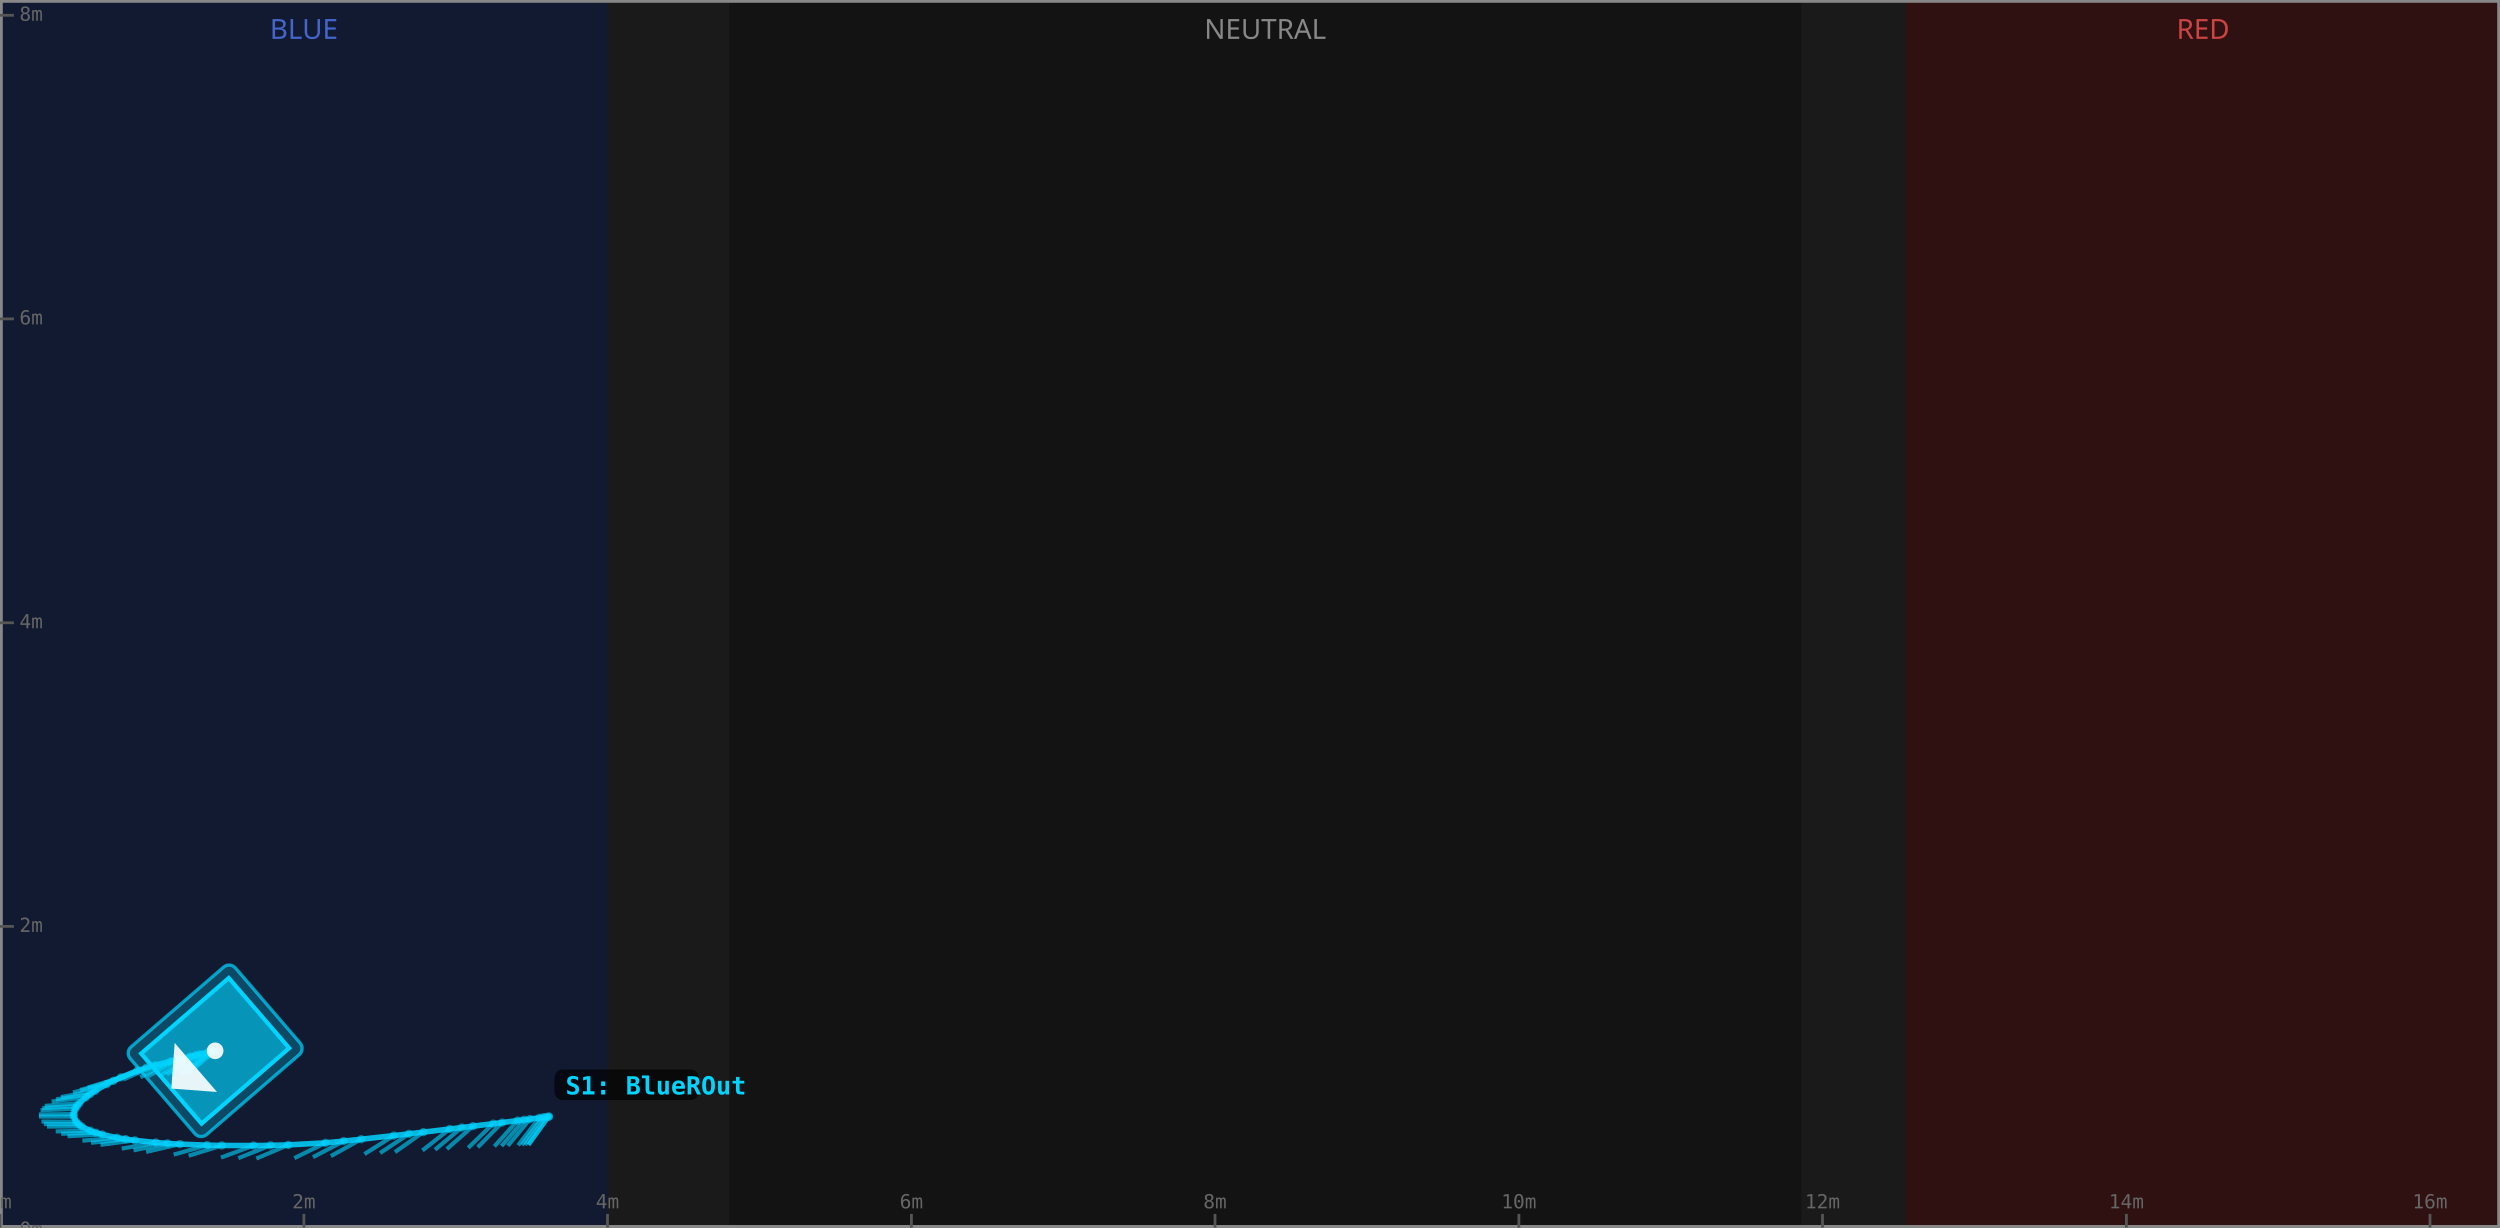
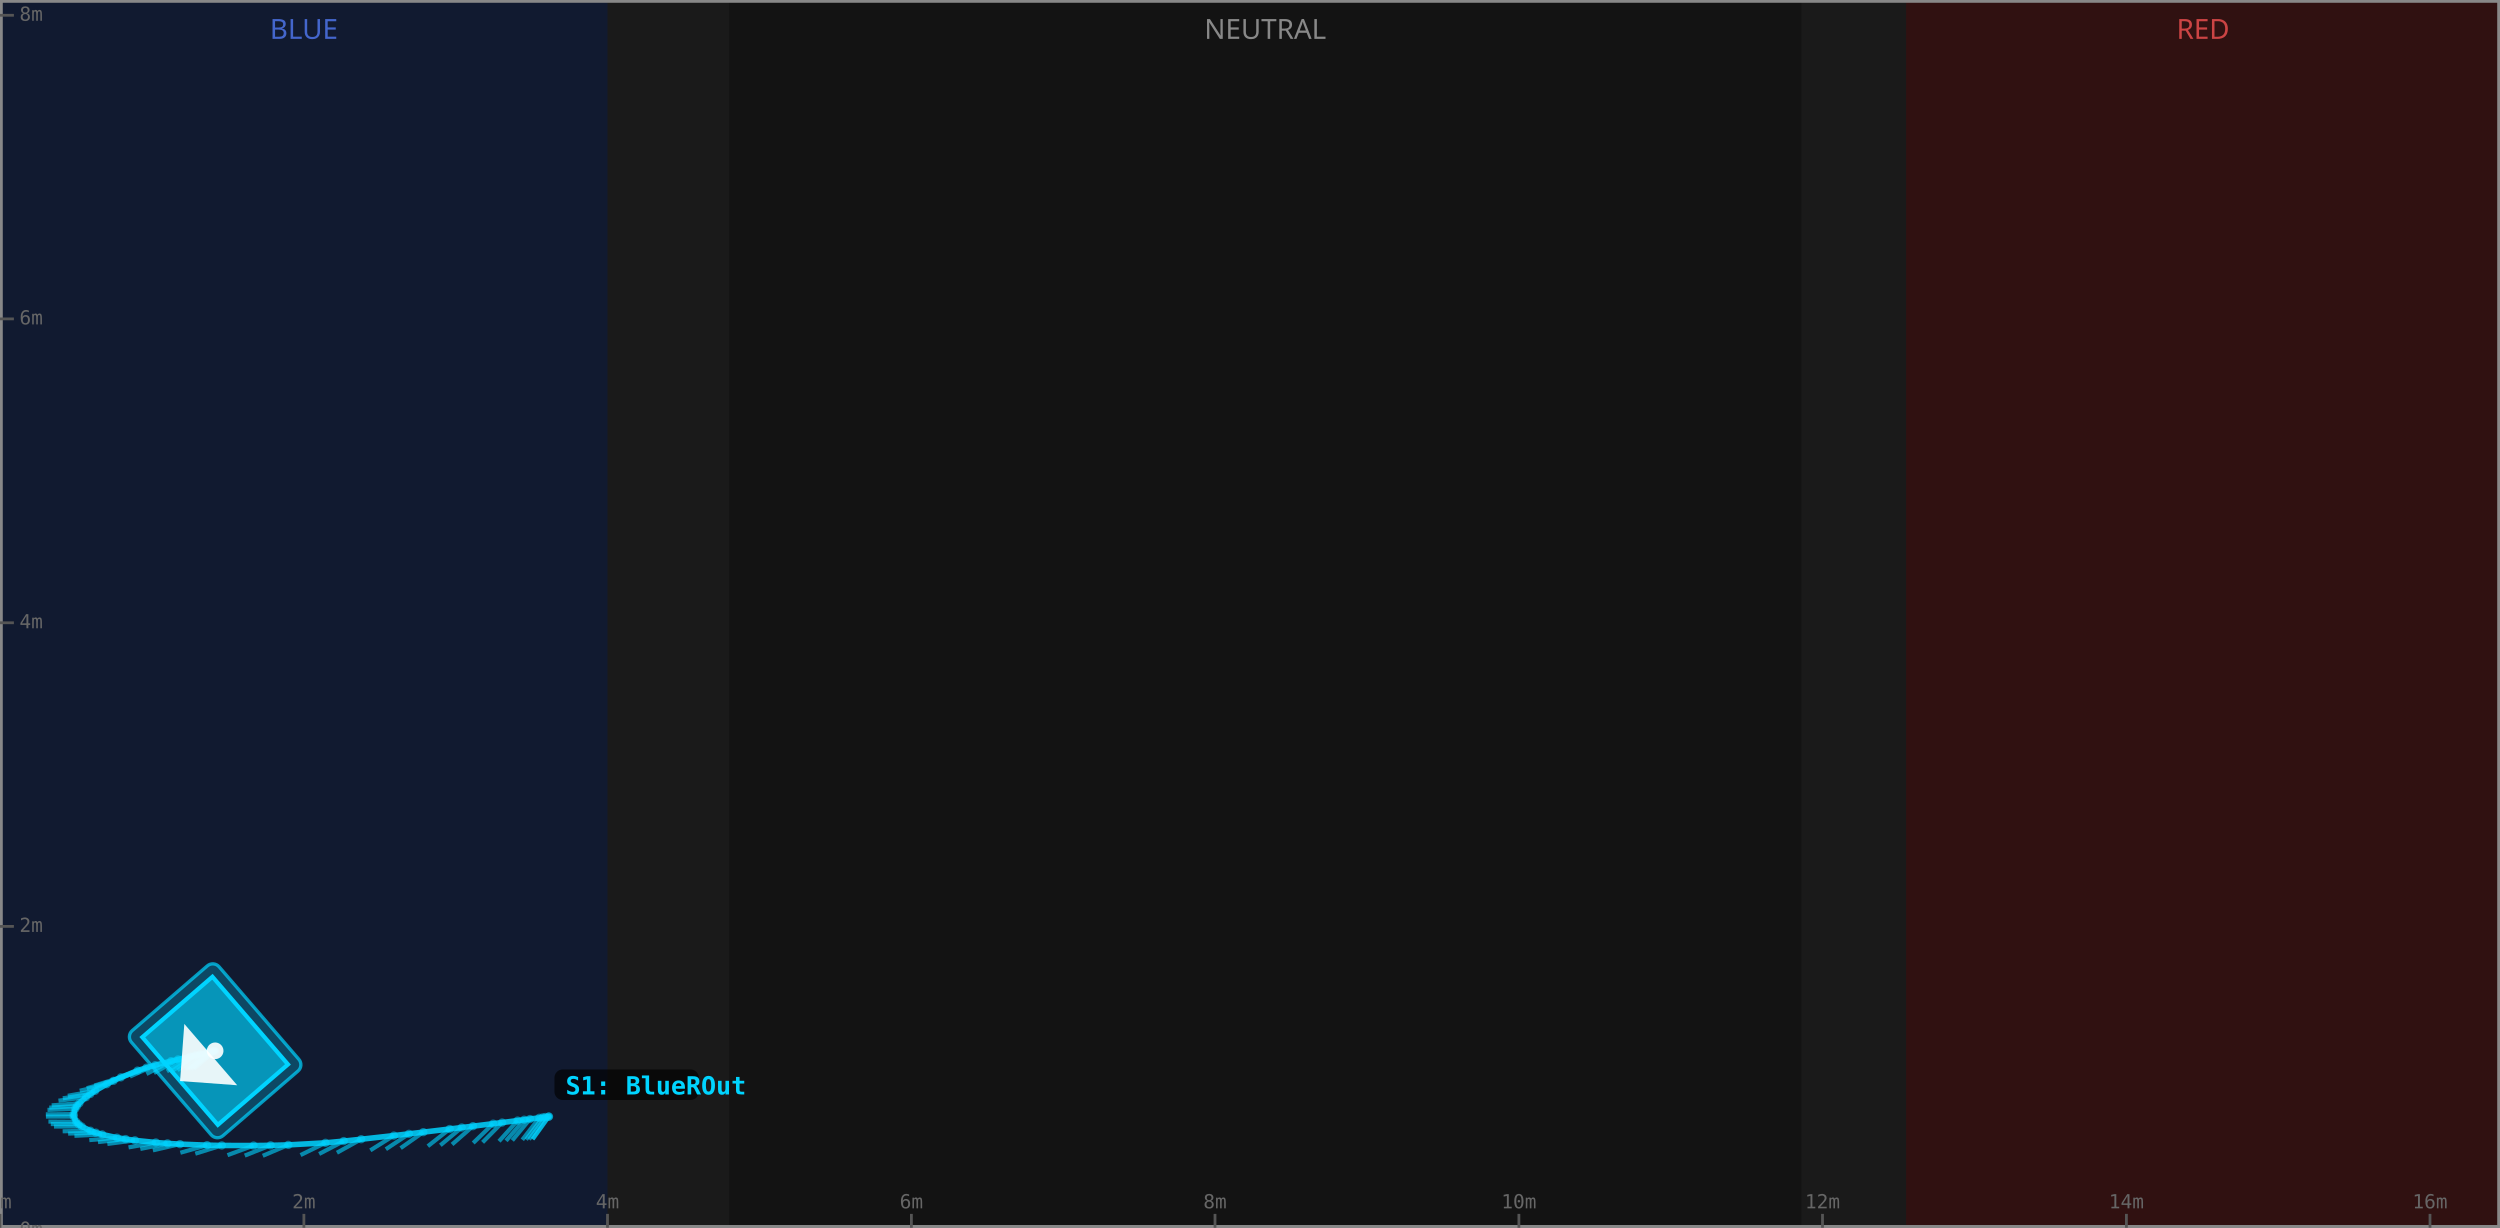
<svg xmlns="http://www.w3.org/2000/svg" width="900" height="442" viewBox="0 0 900 442">
  <rect x="0" y="0" width="900" height="442" fill="#1a1a1a" />
  <rect x="0" y="0" width="218.7" height="442" fill="#0d1a3a" fill-opacity="0.7" />
  <text x="109.4" y="14" text-anchor="middle" font-size="10" fill="#4466cc" font-family="sans-serif">BLUE</text>
  <rect x="262.5" y="0" width="386.0" height="442" fill="#111111" fill-opacity="0.7" />
  <text x="455.5" y="14" text-anchor="middle" font-size="10" fill="#888" font-family="sans-serif">NEUTRAL</text>
  <rect x="686.2" y="0" width="213.8" height="442" fill="#3a0d0d" fill-opacity="0.7" />
  <text x="793.1" y="14" text-anchor="middle" font-size="10" fill="#cc4444" font-family="sans-serif">RED</text>
  <rect x="0" y="0" width="900" height="442" fill="none" stroke="#888" stroke-width="2" />
  <line x1="0.0" y1="442" x2="0.0" y2="437" stroke="#555" stroke-width="1" />
  <text x="0.0" y="435" text-anchor="middle" font-size="7" fill="#666" font-family="monospace">0m</text>
  <line x1="109.4" y1="442" x2="109.4" y2="437" stroke="#555" stroke-width="1" />
  <text x="109.4" y="435" text-anchor="middle" font-size="7" fill="#666" font-family="monospace">2m</text>
  <line x1="218.7" y1="442" x2="218.7" y2="437" stroke="#555" stroke-width="1" />
  <text x="218.7" y="435" text-anchor="middle" font-size="7" fill="#666" font-family="monospace">4m</text>
  <line x1="328.1" y1="442" x2="328.1" y2="437" stroke="#555" stroke-width="1" />
  <text x="328.1" y="435" text-anchor="middle" font-size="7" fill="#666" font-family="monospace">6m</text>
  <line x1="437.4" y1="442" x2="437.4" y2="437" stroke="#555" stroke-width="1" />
  <text x="437.4" y="435" text-anchor="middle" font-size="7" fill="#666" font-family="monospace">8m</text>
  <line x1="546.8" y1="442" x2="546.8" y2="437" stroke="#555" stroke-width="1" />
  <text x="546.8" y="435" text-anchor="middle" font-size="7" fill="#666" font-family="monospace">10m</text>
  <line x1="656.1" y1="442" x2="656.1" y2="437" stroke="#555" stroke-width="1" />
  <text x="656.1" y="435" text-anchor="middle" font-size="7" fill="#666" font-family="monospace">12m</text>
  <line x1="765.5" y1="442" x2="765.5" y2="437" stroke="#555" stroke-width="1" />
  <text x="765.5" y="435" text-anchor="middle" font-size="7" fill="#666" font-family="monospace">14m</text>
  <line x1="874.8" y1="442" x2="874.8" y2="437" stroke="#555" stroke-width="1" />
  <text x="874.8" y="435" text-anchor="middle" font-size="7" fill="#666" font-family="monospace">16m</text>
  <line x1="0" y1="442.9" x2="5" y2="442.9" stroke="#555" stroke-width="1" />
  <text x="7" y="442.9" dominant-baseline="middle" font-size="7" fill="#666" font-family="monospace">0m</text>
  <line x1="0" y1="333.5" x2="5" y2="333.5" stroke="#555" stroke-width="1" />
  <text x="7" y="333.5" dominant-baseline="middle" font-size="7" fill="#666" font-family="monospace">2m</text>
  <line x1="0" y1="224.2" x2="5" y2="224.2" stroke="#555" stroke-width="1" />
  <text x="7" y="224.2" dominant-baseline="middle" font-size="7" fill="#666" font-family="monospace">4m</text>
  <line x1="0" y1="114.8" x2="5" y2="114.8" stroke="#555" stroke-width="1" />
  <text x="7" y="114.8" dominant-baseline="middle" font-size="7" fill="#666" font-family="monospace">6m</text>
  <line x1="0" y1="5.5" x2="5" y2="5.5" stroke="#555" stroke-width="1" />
  <text x="7" y="5.5" dominant-baseline="middle" font-size="7" fill="#666" font-family="monospace">8m</text>
  <polyline points="197.64,401.97 197.50,401.99 196.38,402.13 195.40,402.26 194.15,402.42 190.80,402.85 188.70,403.11 186.33,403.41 180.75,404.12 177.54,404.52 170.27,405.42 166.22,405.91 161.89,406.44 152.40,407.57 147.23,408.18 141.78,408.81 130.03,410.12 123.74,410.79 117.17,411.42 103.79,412.16 97.40,412.32 91.28,412.40 79.85,412.36 74.55,412.26 64.78,411.88 60.31,411.62 56.12,411.30 48.56,410.52 45.20,410.06 42.11,409.56 36.78,408.40 34.52,407.75 32.55,407.06 29.43,405.54 28.29,404.72 27.43,403.85 26.54,401.97 26.50,401.07 27.09,399.17 27.72,398.17 28.58,397.14 30.97,394.98 32.50,393.85 34.25,392.69 38.43,390.31 40.86,389.09 43.52,387.85 49.50,385.42 52.73,384.36 55.88,383.47 61.58,382.01 64.11,381.39 68.51,380.33 70.38,379.90 72.04,379.51 74.69,378.91 75.68,378.69 76.46,378.51 77.34,378.32 77.45,378.29" fill="none" stroke="#00d4ff" stroke-width="2" stroke-opacity="0.85" stroke-linejoin="round" stroke-linecap="round" />
  <g id="pose0" transform="translate(197.64,401.97) rotate(125.71)">
-     <line x1="0" y1="0" x2="12.50" y2="0" stroke="#00d4ff" stroke-width="1.5" stroke-opacity="0.6" />
+     <line x1="0" y1="0" x2="10.00" y2="0" stroke="#00d4ff" stroke-width="1.5" stroke-opacity="0.6" />
    <circle cx="0" cy="0" r="1.5" fill="#00d4ff" fill-opacity="0.5" />
  </g>
  <g id="pose1" transform="translate(197.50,401.99) rotate(125.71)">
-     <line x1="0" y1="0" x2="12.50" y2="0" stroke="#00d4ff" stroke-width="1.5" stroke-opacity="0.6" />
+     <line x1="0" y1="0" x2="10.00" y2="0" stroke="#00d4ff" stroke-width="1.5" stroke-opacity="0.6" />
    <circle cx="0" cy="0" r="1.5" fill="#00d4ff" fill-opacity="0.5" />
  </g>
  <g id="pose2" transform="translate(196.38,402.13) rotate(126.36)">
-     <line x1="0" y1="0" x2="12.50" y2="0" stroke="#00d4ff" stroke-width="1.5" stroke-opacity="0.6" />
+     <line x1="0" y1="0" x2="10.00" y2="0" stroke="#00d4ff" stroke-width="1.5" stroke-opacity="0.6" />
    <circle cx="0" cy="0" r="1.5" fill="#00d4ff" fill-opacity="0.5" />
  </g>
  <g id="pose3" transform="translate(195.40,402.26) rotate(126.96)">
-     <line x1="0" y1="0" x2="12.50" y2="0" stroke="#00d4ff" stroke-width="1.5" stroke-opacity="0.6" />
+     <line x1="0" y1="0" x2="10.00" y2="0" stroke="#00d4ff" stroke-width="1.5" stroke-opacity="0.6" />
    <circle cx="0" cy="0" r="1.5" fill="#00d4ff" fill-opacity="0.5" />
  </g>
  <g id="pose4" transform="translate(194.15,402.42) rotate(127.72)">
-     <line x1="0" y1="0" x2="12.50" y2="0" stroke="#00d4ff" stroke-width="1.5" stroke-opacity="0.6" />
+     <line x1="0" y1="0" x2="10.00" y2="0" stroke="#00d4ff" stroke-width="1.5" stroke-opacity="0.6" />
    <circle cx="0" cy="0" r="1.5" fill="#00d4ff" fill-opacity="0.5" />
  </g>
  <g id="pose5" transform="translate(190.80,402.85) rotate(129.63)">
-     <line x1="0" y1="0" x2="12.50" y2="0" stroke="#00d4ff" stroke-width="1.5" stroke-opacity="0.6" />
+     <line x1="0" y1="0" x2="10.00" y2="0" stroke="#00d4ff" stroke-width="1.5" stroke-opacity="0.6" />
    <circle cx="0" cy="0" r="1.5" fill="#00d4ff" fill-opacity="0.5" />
  </g>
  <g id="pose6" transform="translate(188.70,403.11) rotate(130.74)">
-     <line x1="0" y1="0" x2="12.50" y2="0" stroke="#00d4ff" stroke-width="1.5" stroke-opacity="0.6" />
+     <line x1="0" y1="0" x2="10.00" y2="0" stroke="#00d4ff" stroke-width="1.5" stroke-opacity="0.6" />
    <circle cx="0" cy="0" r="1.5" fill="#00d4ff" fill-opacity="0.5" />
  </g>
  <g id="pose7" transform="translate(186.33,403.41) rotate(131.95)">
-     <line x1="0" y1="0" x2="12.50" y2="0" stroke="#00d4ff" stroke-width="1.5" stroke-opacity="0.6" />
+     <line x1="0" y1="0" x2="10.00" y2="0" stroke="#00d4ff" stroke-width="1.5" stroke-opacity="0.6" />
    <circle cx="0" cy="0" r="1.5" fill="#00d4ff" fill-opacity="0.5" />
  </g>
  <g id="pose8" transform="translate(180.75,404.12) rotate(134.56)">
-     <line x1="0" y1="0" x2="12.50" y2="0" stroke="#00d4ff" stroke-width="1.5" stroke-opacity="0.6" />
+     <line x1="0" y1="0" x2="10.00" y2="0" stroke="#00d4ff" stroke-width="1.5" stroke-opacity="0.6" />
    <circle cx="0" cy="0" r="1.5" fill="#00d4ff" fill-opacity="0.5" />
  </g>
  <g id="pose9" transform="translate(177.54,404.52) rotate(135.95)">
-     <line x1="0" y1="0" x2="12.50" y2="0" stroke="#00d4ff" stroke-width="1.5" stroke-opacity="0.6" />
+     <line x1="0" y1="0" x2="10.00" y2="0" stroke="#00d4ff" stroke-width="1.5" stroke-opacity="0.6" />
    <circle cx="0" cy="0" r="1.5" fill="#00d4ff" fill-opacity="0.5" />
  </g>
  <g id="pose10" transform="translate(170.27,405.42) rotate(138.85)">
-     <line x1="0" y1="0" x2="12.50" y2="0" stroke="#00d4ff" stroke-width="1.5" stroke-opacity="0.6" />
+     <line x1="0" y1="0" x2="10.00" y2="0" stroke="#00d4ff" stroke-width="1.5" stroke-opacity="0.6" />
    <circle cx="0" cy="0" r="1.5" fill="#00d4ff" fill-opacity="0.5" />
  </g>
  <g id="pose11" transform="translate(166.22,405.91) rotate(140.33)">
-     <line x1="0" y1="0" x2="12.50" y2="0" stroke="#00d4ff" stroke-width="1.5" stroke-opacity="0.6" />
+     <line x1="0" y1="0" x2="10.00" y2="0" stroke="#00d4ff" stroke-width="1.5" stroke-opacity="0.6" />
    <circle cx="0" cy="0" r="1.5" fill="#00d4ff" fill-opacity="0.5" />
  </g>
  <g id="pose12" transform="translate(161.89,406.44) rotate(141.83)">
-     <line x1="0" y1="0" x2="12.50" y2="0" stroke="#00d4ff" stroke-width="1.5" stroke-opacity="0.6" />
+     <line x1="0" y1="0" x2="10.00" y2="0" stroke="#00d4ff" stroke-width="1.5" stroke-opacity="0.6" />
    <circle cx="0" cy="0" r="1.5" fill="#00d4ff" fill-opacity="0.5" />
  </g>
  <g id="pose13" transform="translate(152.40,407.57) rotate(144.86)">
-     <line x1="0" y1="0" x2="12.50" y2="0" stroke="#00d4ff" stroke-width="1.5" stroke-opacity="0.6" />
+     <line x1="0" y1="0" x2="10.00" y2="0" stroke="#00d4ff" stroke-width="1.5" stroke-opacity="0.6" />
    <circle cx="0" cy="0" r="1.5" fill="#00d4ff" fill-opacity="0.5" />
  </g>
  <g id="pose14" transform="translate(147.23,408.18) rotate(146.37)">
-     <line x1="0" y1="0" x2="12.50" y2="0" stroke="#00d4ff" stroke-width="1.5" stroke-opacity="0.6" />
+     <line x1="0" y1="0" x2="10.00" y2="0" stroke="#00d4ff" stroke-width="1.5" stroke-opacity="0.6" />
    <circle cx="0" cy="0" r="1.5" fill="#00d4ff" fill-opacity="0.5" />
  </g>
  <g id="pose15" transform="translate(141.78,408.81) rotate(147.89)">
-     <line x1="0" y1="0" x2="12.50" y2="0" stroke="#00d4ff" stroke-width="1.5" stroke-opacity="0.6" />
+     <line x1="0" y1="0" x2="10.00" y2="0" stroke="#00d4ff" stroke-width="1.5" stroke-opacity="0.6" />
    <circle cx="0" cy="0" r="1.5" fill="#00d4ff" fill-opacity="0.5" />
  </g>
  <g id="pose16" transform="translate(130.03,410.12) rotate(150.90)">
-     <line x1="0" y1="0" x2="12.50" y2="0" stroke="#00d4ff" stroke-width="1.5" stroke-opacity="0.6" />
+     <line x1="0" y1="0" x2="10.00" y2="0" stroke="#00d4ff" stroke-width="1.5" stroke-opacity="0.6" />
    <circle cx="0" cy="0" r="1.5" fill="#00d4ff" fill-opacity="0.5" />
  </g>
  <g id="pose17" transform="translate(123.74,410.79) rotate(152.39)">
-     <line x1="0" y1="0" x2="12.50" y2="0" stroke="#00d4ff" stroke-width="1.5" stroke-opacity="0.6" />
+     <line x1="0" y1="0" x2="10.00" y2="0" stroke="#00d4ff" stroke-width="1.5" stroke-opacity="0.6" />
    <circle cx="0" cy="0" r="1.5" fill="#00d4ff" fill-opacity="0.5" />
  </g>
  <g id="pose18" transform="translate(117.17,411.42) rotate(153.88)">
-     <line x1="0" y1="0" x2="12.50" y2="0" stroke="#00d4ff" stroke-width="1.5" stroke-opacity="0.6" />
+     <line x1="0" y1="0" x2="10.00" y2="0" stroke="#00d4ff" stroke-width="1.5" stroke-opacity="0.6" />
    <circle cx="0" cy="0" r="1.5" fill="#00d4ff" fill-opacity="0.5" />
  </g>
  <g id="pose19" transform="translate(103.79,412.16) rotate(156.85)">
-     <line x1="0" y1="0" x2="12.50" y2="0" stroke="#00d4ff" stroke-width="1.5" stroke-opacity="0.6" />
+     <line x1="0" y1="0" x2="10.00" y2="0" stroke="#00d4ff" stroke-width="1.5" stroke-opacity="0.6" />
    <circle cx="0" cy="0" r="1.5" fill="#00d4ff" fill-opacity="0.5" />
  </g>
  <g id="pose20" transform="translate(97.40,412.32) rotate(158.33)">
-     <line x1="0" y1="0" x2="12.50" y2="0" stroke="#00d4ff" stroke-width="1.5" stroke-opacity="0.6" />
+     <line x1="0" y1="0" x2="10.00" y2="0" stroke="#00d4ff" stroke-width="1.5" stroke-opacity="0.6" />
    <circle cx="0" cy="0" r="1.5" fill="#00d4ff" fill-opacity="0.5" />
  </g>
  <g id="pose21" transform="translate(91.28,412.40) rotate(159.81)">
-     <line x1="0" y1="0" x2="12.50" y2="0" stroke="#00d4ff" stroke-width="1.5" stroke-opacity="0.6" />
+     <line x1="0" y1="0" x2="10.00" y2="0" stroke="#00d4ff" stroke-width="1.5" stroke-opacity="0.6" />
    <circle cx="0" cy="0" r="1.5" fill="#00d4ff" fill-opacity="0.5" />
  </g>
  <g id="pose22" transform="translate(79.85,412.36) rotate(162.74)">
-     <line x1="0" y1="0" x2="12.50" y2="0" stroke="#00d4ff" stroke-width="1.5" stroke-opacity="0.6" />
+     <line x1="0" y1="0" x2="10.00" y2="0" stroke="#00d4ff" stroke-width="1.5" stroke-opacity="0.6" />
    <circle cx="0" cy="0" r="1.5" fill="#00d4ff" fill-opacity="0.5" />
  </g>
  <g id="pose23" transform="translate(74.55,412.26) rotate(164.20)">
-     <line x1="0" y1="0" x2="12.50" y2="0" stroke="#00d4ff" stroke-width="1.5" stroke-opacity="0.6" />
+     <line x1="0" y1="0" x2="10.00" y2="0" stroke="#00d4ff" stroke-width="1.5" stroke-opacity="0.6" />
    <circle cx="0" cy="0" r="1.5" fill="#00d4ff" fill-opacity="0.5" />
  </g>
  <g id="pose24" transform="translate(64.78,411.88) rotate(167.07)">
-     <line x1="0" y1="0" x2="12.50" y2="0" stroke="#00d4ff" stroke-width="1.5" stroke-opacity="0.6" />
+     <line x1="0" y1="0" x2="10.00" y2="0" stroke="#00d4ff" stroke-width="1.5" stroke-opacity="0.6" />
    <circle cx="0" cy="0" r="1.5" fill="#00d4ff" fill-opacity="0.5" />
  </g>
  <g id="pose25" transform="translate(60.31,411.62) rotate(168.48)">
-     <line x1="0" y1="0" x2="12.50" y2="0" stroke="#00d4ff" stroke-width="1.5" stroke-opacity="0.6" />
+     <line x1="0" y1="0" x2="10.00" y2="0" stroke="#00d4ff" stroke-width="1.5" stroke-opacity="0.6" />
    <circle cx="0" cy="0" r="1.5" fill="#00d4ff" fill-opacity="0.5" />
  </g>
  <g id="pose26" transform="translate(56.12,411.30) rotate(169.87)">
-     <line x1="0" y1="0" x2="12.50" y2="0" stroke="#00d4ff" stroke-width="1.5" stroke-opacity="0.6" />
+     <line x1="0" y1="0" x2="10.00" y2="0" stroke="#00d4ff" stroke-width="1.5" stroke-opacity="0.6" />
    <circle cx="0" cy="0" r="1.5" fill="#00d4ff" fill-opacity="0.5" />
  </g>
  <g id="pose27" transform="translate(48.56,410.52) rotate(172.52)">
-     <line x1="0" y1="0" x2="12.50" y2="0" stroke="#00d4ff" stroke-width="1.5" stroke-opacity="0.6" />
+     <line x1="0" y1="0" x2="10.00" y2="0" stroke="#00d4ff" stroke-width="1.5" stroke-opacity="0.6" />
    <circle cx="0" cy="0" r="1.5" fill="#00d4ff" fill-opacity="0.5" />
  </g>
  <g id="pose28" transform="translate(45.20,410.06) rotate(173.78)">
-     <line x1="0" y1="0" x2="12.50" y2="0" stroke="#00d4ff" stroke-width="1.5" stroke-opacity="0.6" />
+     <line x1="0" y1="0" x2="10.00" y2="0" stroke="#00d4ff" stroke-width="1.5" stroke-opacity="0.6" />
    <circle cx="0" cy="0" r="1.5" fill="#00d4ff" fill-opacity="0.5" />
  </g>
  <g id="pose29" transform="translate(42.11,409.56) rotate(174.97)">
-     <line x1="0" y1="0" x2="12.50" y2="0" stroke="#00d4ff" stroke-width="1.5" stroke-opacity="0.6" />
+     <line x1="0" y1="0" x2="10.00" y2="0" stroke="#00d4ff" stroke-width="1.5" stroke-opacity="0.6" />
    <circle cx="0" cy="0" r="1.5" fill="#00d4ff" fill-opacity="0.5" />
  </g>
  <g id="pose30" transform="translate(36.78,408.40) rotate(177.12)">
-     <line x1="0" y1="0" x2="12.50" y2="0" stroke="#00d4ff" stroke-width="1.5" stroke-opacity="0.6" />
+     <line x1="0" y1="0" x2="10.00" y2="0" stroke="#00d4ff" stroke-width="1.5" stroke-opacity="0.6" />
    <circle cx="0" cy="0" r="1.5" fill="#00d4ff" fill-opacity="0.5" />
  </g>
  <g id="pose31" transform="translate(34.52,407.75) rotate(178.04)">
-     <line x1="0" y1="0" x2="12.50" y2="0" stroke="#00d4ff" stroke-width="1.5" stroke-opacity="0.6" />
+     <line x1="0" y1="0" x2="10.00" y2="0" stroke="#00d4ff" stroke-width="1.5" stroke-opacity="0.6" />
    <circle cx="0" cy="0" r="1.5" fill="#00d4ff" fill-opacity="0.5" />
  </g>
  <g id="pose32" transform="translate(32.55,407.06) rotate(178.84)">
-     <line x1="0" y1="0" x2="12.50" y2="0" stroke="#00d4ff" stroke-width="1.5" stroke-opacity="0.6" />
+     <line x1="0" y1="0" x2="10.00" y2="0" stroke="#00d4ff" stroke-width="1.5" stroke-opacity="0.6" />
    <circle cx="0" cy="0" r="1.5" fill="#00d4ff" fill-opacity="0.5" />
  </g>
  <g id="pose33" transform="translate(29.43,405.54) rotate(-179.99)">
-     <line x1="0" y1="0" x2="12.50" y2="0" stroke="#00d4ff" stroke-width="1.5" stroke-opacity="0.6" />
+     <line x1="0" y1="0" x2="10.00" y2="0" stroke="#00d4ff" stroke-width="1.5" stroke-opacity="0.6" />
    <circle cx="0" cy="0" r="1.5" fill="#00d4ff" fill-opacity="0.5" />
  </g>
  <g id="pose34" transform="translate(28.29,404.72) rotate(-179.66)">
-     <line x1="0" y1="0" x2="12.50" y2="0" stroke="#00d4ff" stroke-width="1.5" stroke-opacity="0.6" />
+     <line x1="0" y1="0" x2="10.00" y2="0" stroke="#00d4ff" stroke-width="1.5" stroke-opacity="0.6" />
    <circle cx="0" cy="0" r="1.5" fill="#00d4ff" fill-opacity="0.5" />
  </g>
  <g id="pose35" transform="translate(27.43,403.85) rotate(-179.53)">
-     <line x1="0" y1="0" x2="12.50" y2="0" stroke="#00d4ff" stroke-width="1.5" stroke-opacity="0.6" />
+     <line x1="0" y1="0" x2="10.00" y2="0" stroke="#00d4ff" stroke-width="1.5" stroke-opacity="0.6" />
    <circle cx="0" cy="0" r="1.5" fill="#00d4ff" fill-opacity="0.5" />
  </g>
  <g id="pose36" transform="translate(26.54,401.97) rotate(-180.00)">
-     <line x1="0" y1="0" x2="12.50" y2="0" stroke="#00d4ff" stroke-width="1.5" stroke-opacity="0.6" />
+     <line x1="0" y1="0" x2="10.00" y2="0" stroke="#00d4ff" stroke-width="1.5" stroke-opacity="0.6" />
    <circle cx="0" cy="0" r="1.5" fill="#00d4ff" fill-opacity="0.5" />
  </g>
  <g id="pose37" transform="translate(26.50,401.07) rotate(179.43)">
-     <line x1="0" y1="0" x2="12.50" y2="0" stroke="#00d4ff" stroke-width="1.5" stroke-opacity="0.6" />
+     <line x1="0" y1="0" x2="10.00" y2="0" stroke="#00d4ff" stroke-width="1.5" stroke-opacity="0.6" />
    <circle cx="0" cy="0" r="1.5" fill="#00d4ff" fill-opacity="0.5" />
  </g>
  <g id="pose38" transform="translate(27.09,399.17) rotate(177.73)">
-     <line x1="0" y1="0" x2="12.50" y2="0" stroke="#00d4ff" stroke-width="1.5" stroke-opacity="0.6" />
+     <line x1="0" y1="0" x2="10.00" y2="0" stroke="#00d4ff" stroke-width="1.5" stroke-opacity="0.6" />
    <circle cx="0" cy="0" r="1.5" fill="#00d4ff" fill-opacity="0.5" />
  </g>
  <g id="pose39" transform="translate(27.72,398.17) rotate(176.66)">
-     <line x1="0" y1="0" x2="12.50" y2="0" stroke="#00d4ff" stroke-width="1.5" stroke-opacity="0.6" />
+     <line x1="0" y1="0" x2="10.00" y2="0" stroke="#00d4ff" stroke-width="1.5" stroke-opacity="0.6" />
    <circle cx="0" cy="0" r="1.5" fill="#00d4ff" fill-opacity="0.5" />
  </g>
  <g id="pose40" transform="translate(28.58,397.14) rotate(175.45)">
-     <line x1="0" y1="0" x2="12.50" y2="0" stroke="#00d4ff" stroke-width="1.5" stroke-opacity="0.6" />
+     <line x1="0" y1="0" x2="10.00" y2="0" stroke="#00d4ff" stroke-width="1.5" stroke-opacity="0.6" />
    <circle cx="0" cy="0" r="1.5" fill="#00d4ff" fill-opacity="0.5" />
  </g>
  <g id="pose41" transform="translate(30.97,394.98) rotate(172.72)">
-     <line x1="0" y1="0" x2="12.50" y2="0" stroke="#00d4ff" stroke-width="1.5" stroke-opacity="0.6" />
+     <line x1="0" y1="0" x2="10.00" y2="0" stroke="#00d4ff" stroke-width="1.5" stroke-opacity="0.6" />
    <circle cx="0" cy="0" r="1.5" fill="#00d4ff" fill-opacity="0.5" />
  </g>
  <g id="pose42" transform="translate(32.50,393.85) rotate(171.22)">
-     <line x1="0" y1="0" x2="12.50" y2="0" stroke="#00d4ff" stroke-width="1.5" stroke-opacity="0.6" />
+     <line x1="0" y1="0" x2="10.00" y2="0" stroke="#00d4ff" stroke-width="1.5" stroke-opacity="0.6" />
    <circle cx="0" cy="0" r="1.5" fill="#00d4ff" fill-opacity="0.5" />
  </g>
  <g id="pose43" transform="translate(34.25,392.69) rotate(169.65)">
-     <line x1="0" y1="0" x2="12.50" y2="0" stroke="#00d4ff" stroke-width="1.5" stroke-opacity="0.6" />
+     <line x1="0" y1="0" x2="10.00" y2="0" stroke="#00d4ff" stroke-width="1.5" stroke-opacity="0.6" />
    <circle cx="0" cy="0" r="1.5" fill="#00d4ff" fill-opacity="0.5" />
  </g>
  <g id="pose44" transform="translate(38.43,390.31) rotate(166.34)">
-     <line x1="0" y1="0" x2="12.50" y2="0" stroke="#00d4ff" stroke-width="1.5" stroke-opacity="0.6" />
+     <line x1="0" y1="0" x2="10.00" y2="0" stroke="#00d4ff" stroke-width="1.5" stroke-opacity="0.6" />
    <circle cx="0" cy="0" r="1.5" fill="#00d4ff" fill-opacity="0.5" />
  </g>
  <g id="pose45" transform="translate(40.86,389.09) rotate(164.62)">
-     <line x1="0" y1="0" x2="12.50" y2="0" stroke="#00d4ff" stroke-width="1.5" stroke-opacity="0.6" />
+     <line x1="0" y1="0" x2="10.00" y2="0" stroke="#00d4ff" stroke-width="1.5" stroke-opacity="0.6" />
    <circle cx="0" cy="0" r="1.5" fill="#00d4ff" fill-opacity="0.5" />
  </g>
  <g id="pose46" transform="translate(43.52,387.85) rotate(162.88)">
-     <line x1="0" y1="0" x2="12.50" y2="0" stroke="#00d4ff" stroke-width="1.5" stroke-opacity="0.6" />
+     <line x1="0" y1="0" x2="10.00" y2="0" stroke="#00d4ff" stroke-width="1.5" stroke-opacity="0.6" />
    <circle cx="0" cy="0" r="1.5" fill="#00d4ff" fill-opacity="0.5" />
  </g>
  <g id="pose47" transform="translate(49.50,385.42) rotate(159.35)">
-     <line x1="0" y1="0" x2="12.50" y2="0" stroke="#00d4ff" stroke-width="1.5" stroke-opacity="0.6" />
+     <line x1="0" y1="0" x2="10.00" y2="0" stroke="#00d4ff" stroke-width="1.5" stroke-opacity="0.6" />
    <circle cx="0" cy="0" r="1.5" fill="#00d4ff" fill-opacity="0.5" />
  </g>
  <g id="pose48" transform="translate(52.73,384.36) rotate(157.59)">
-     <line x1="0" y1="0" x2="12.50" y2="0" stroke="#00d4ff" stroke-width="1.5" stroke-opacity="0.6" />
+     <line x1="0" y1="0" x2="10.00" y2="0" stroke="#00d4ff" stroke-width="1.5" stroke-opacity="0.6" />
    <circle cx="0" cy="0" r="1.5" fill="#00d4ff" fill-opacity="0.5" />
  </g>
  <g id="pose49" transform="translate(55.88,383.47) rotate(155.84)">
-     <line x1="0" y1="0" x2="12.50" y2="0" stroke="#00d4ff" stroke-width="1.5" stroke-opacity="0.6" />
+     <line x1="0" y1="0" x2="10.00" y2="0" stroke="#00d4ff" stroke-width="1.5" stroke-opacity="0.6" />
    <circle cx="0" cy="0" r="1.5" fill="#00d4ff" fill-opacity="0.5" />
  </g>
  <g id="pose50" transform="translate(61.58,382.01) rotate(152.41)">
-     <line x1="0" y1="0" x2="12.50" y2="0" stroke="#00d4ff" stroke-width="1.5" stroke-opacity="0.6" />
+     <line x1="0" y1="0" x2="10.00" y2="0" stroke="#00d4ff" stroke-width="1.5" stroke-opacity="0.6" />
    <circle cx="0" cy="0" r="1.5" fill="#00d4ff" fill-opacity="0.5" />
  </g>
  <g id="pose51" transform="translate(64.11,381.39) rotate(150.76)">
-     <line x1="0" y1="0" x2="12.50" y2="0" stroke="#00d4ff" stroke-width="1.5" stroke-opacity="0.6" />
+     <line x1="0" y1="0" x2="10.00" y2="0" stroke="#00d4ff" stroke-width="1.5" stroke-opacity="0.6" />
    <circle cx="0" cy="0" r="1.5" fill="#00d4ff" fill-opacity="0.5" />
  </g>
  <g id="pose52" transform="translate(68.51,380.33) rotate(147.64)">
-     <line x1="0" y1="0" x2="12.50" y2="0" stroke="#00d4ff" stroke-width="1.5" stroke-opacity="0.6" />
+     <line x1="0" y1="0" x2="10.00" y2="0" stroke="#00d4ff" stroke-width="1.5" stroke-opacity="0.6" />
    <circle cx="0" cy="0" r="1.5" fill="#00d4ff" fill-opacity="0.5" />
  </g>
  <g id="pose53" transform="translate(70.38,379.90) rotate(146.19)">
-     <line x1="0" y1="0" x2="12.50" y2="0" stroke="#00d4ff" stroke-width="1.5" stroke-opacity="0.6" />
+     <line x1="0" y1="0" x2="10.00" y2="0" stroke="#00d4ff" stroke-width="1.5" stroke-opacity="0.6" />
    <circle cx="0" cy="0" r="1.5" fill="#00d4ff" fill-opacity="0.5" />
  </g>
  <g id="pose54" transform="translate(72.04,379.51) rotate(144.83)">
-     <line x1="0" y1="0" x2="12.50" y2="0" stroke="#00d4ff" stroke-width="1.5" stroke-opacity="0.6" />
+     <line x1="0" y1="0" x2="10.00" y2="0" stroke="#00d4ff" stroke-width="1.5" stroke-opacity="0.6" />
    <circle cx="0" cy="0" r="1.5" fill="#00d4ff" fill-opacity="0.5" />
  </g>
  <g id="pose55" transform="translate(74.69,378.91) rotate(142.44)">
-     <line x1="0" y1="0" x2="12.50" y2="0" stroke="#00d4ff" stroke-width="1.5" stroke-opacity="0.6" />
+     <line x1="0" y1="0" x2="10.00" y2="0" stroke="#00d4ff" stroke-width="1.5" stroke-opacity="0.6" />
    <circle cx="0" cy="0" r="1.5" fill="#00d4ff" fill-opacity="0.5" />
  </g>
  <g id="pose56" transform="translate(75.68,378.69) rotate(141.45)">
-     <line x1="0" y1="0" x2="12.50" y2="0" stroke="#00d4ff" stroke-width="1.5" stroke-opacity="0.6" />
+     <line x1="0" y1="0" x2="10.00" y2="0" stroke="#00d4ff" stroke-width="1.5" stroke-opacity="0.6" />
    <circle cx="0" cy="0" r="1.5" fill="#00d4ff" fill-opacity="0.5" />
  </g>
  <g id="pose57" transform="translate(76.46,378.51) rotate(140.61)">
-     <line x1="0" y1="0" x2="12.50" y2="0" stroke="#00d4ff" stroke-width="1.5" stroke-opacity="0.6" />
+     <line x1="0" y1="0" x2="10.00" y2="0" stroke="#00d4ff" stroke-width="1.5" stroke-opacity="0.6" />
    <circle cx="0" cy="0" r="1.5" fill="#00d4ff" fill-opacity="0.5" />
  </g>
  <g id="pose58" transform="translate(77.34,378.32) rotate(139.48)">
-     <line x1="0" y1="0" x2="12.50" y2="0" stroke="#00d4ff" stroke-width="1.5" stroke-opacity="0.6" />
+     <line x1="0" y1="0" x2="10.00" y2="0" stroke="#00d4ff" stroke-width="1.5" stroke-opacity="0.6" />
    <circle cx="0" cy="0" r="1.5" fill="#00d4ff" fill-opacity="0.5" />
  </g>
  <g id="pose59" transform="translate(77.45,378.29) rotate(139.24)">
-     <rect x="-25.00" y="-20.83" width="50.00" height="41.66" rx="3" fill="#00d4ff" fill-opacity="0.25" stroke="#00d4ff" stroke-width="1.2" stroke-opacity="0.7" />
-     <rect x="-20.83" y="-16.67" width="41.66" height="33.33" fill="#00d4ff" fill-opacity="0.55" stroke="#00d4ff" stroke-width="1.5" />
-     <polygon points="20.83,0 9.17,11.67 9.17,-11.67" fill="#ffffff" fill-opacity="0.9" />
+     <rect x="-20.83" y="-25.00" width="41.66" height="50.00" rx="3" fill="#00d4ff" fill-opacity="0.25" stroke="#00d4ff" stroke-width="1.2" stroke-opacity="0.7" />
+     <rect x="-16.67" y="-20.83" width="33.33" height="41.66" fill="#00d4ff" fill-opacity="0.55" stroke="#00d4ff" stroke-width="1.5" />
+     <polygon points="16.67,0 2.08,14.58 2.08,-14.58" fill="#ffffff" fill-opacity="0.9" />
    <circle cx="0" cy="0" r="3" fill="#ffffff" fill-opacity="0.9" />
  </g>
  <rect x="199.6" y="385.0" width="52.0" height="11" rx="3" fill="#000000" fill-opacity="0.65" />
  <text x="203.6" y="394.0" font-size="9" fill="#00d4ff" font-family="monospace" font-weight="bold">S1: BlueROut</text>
</svg>
